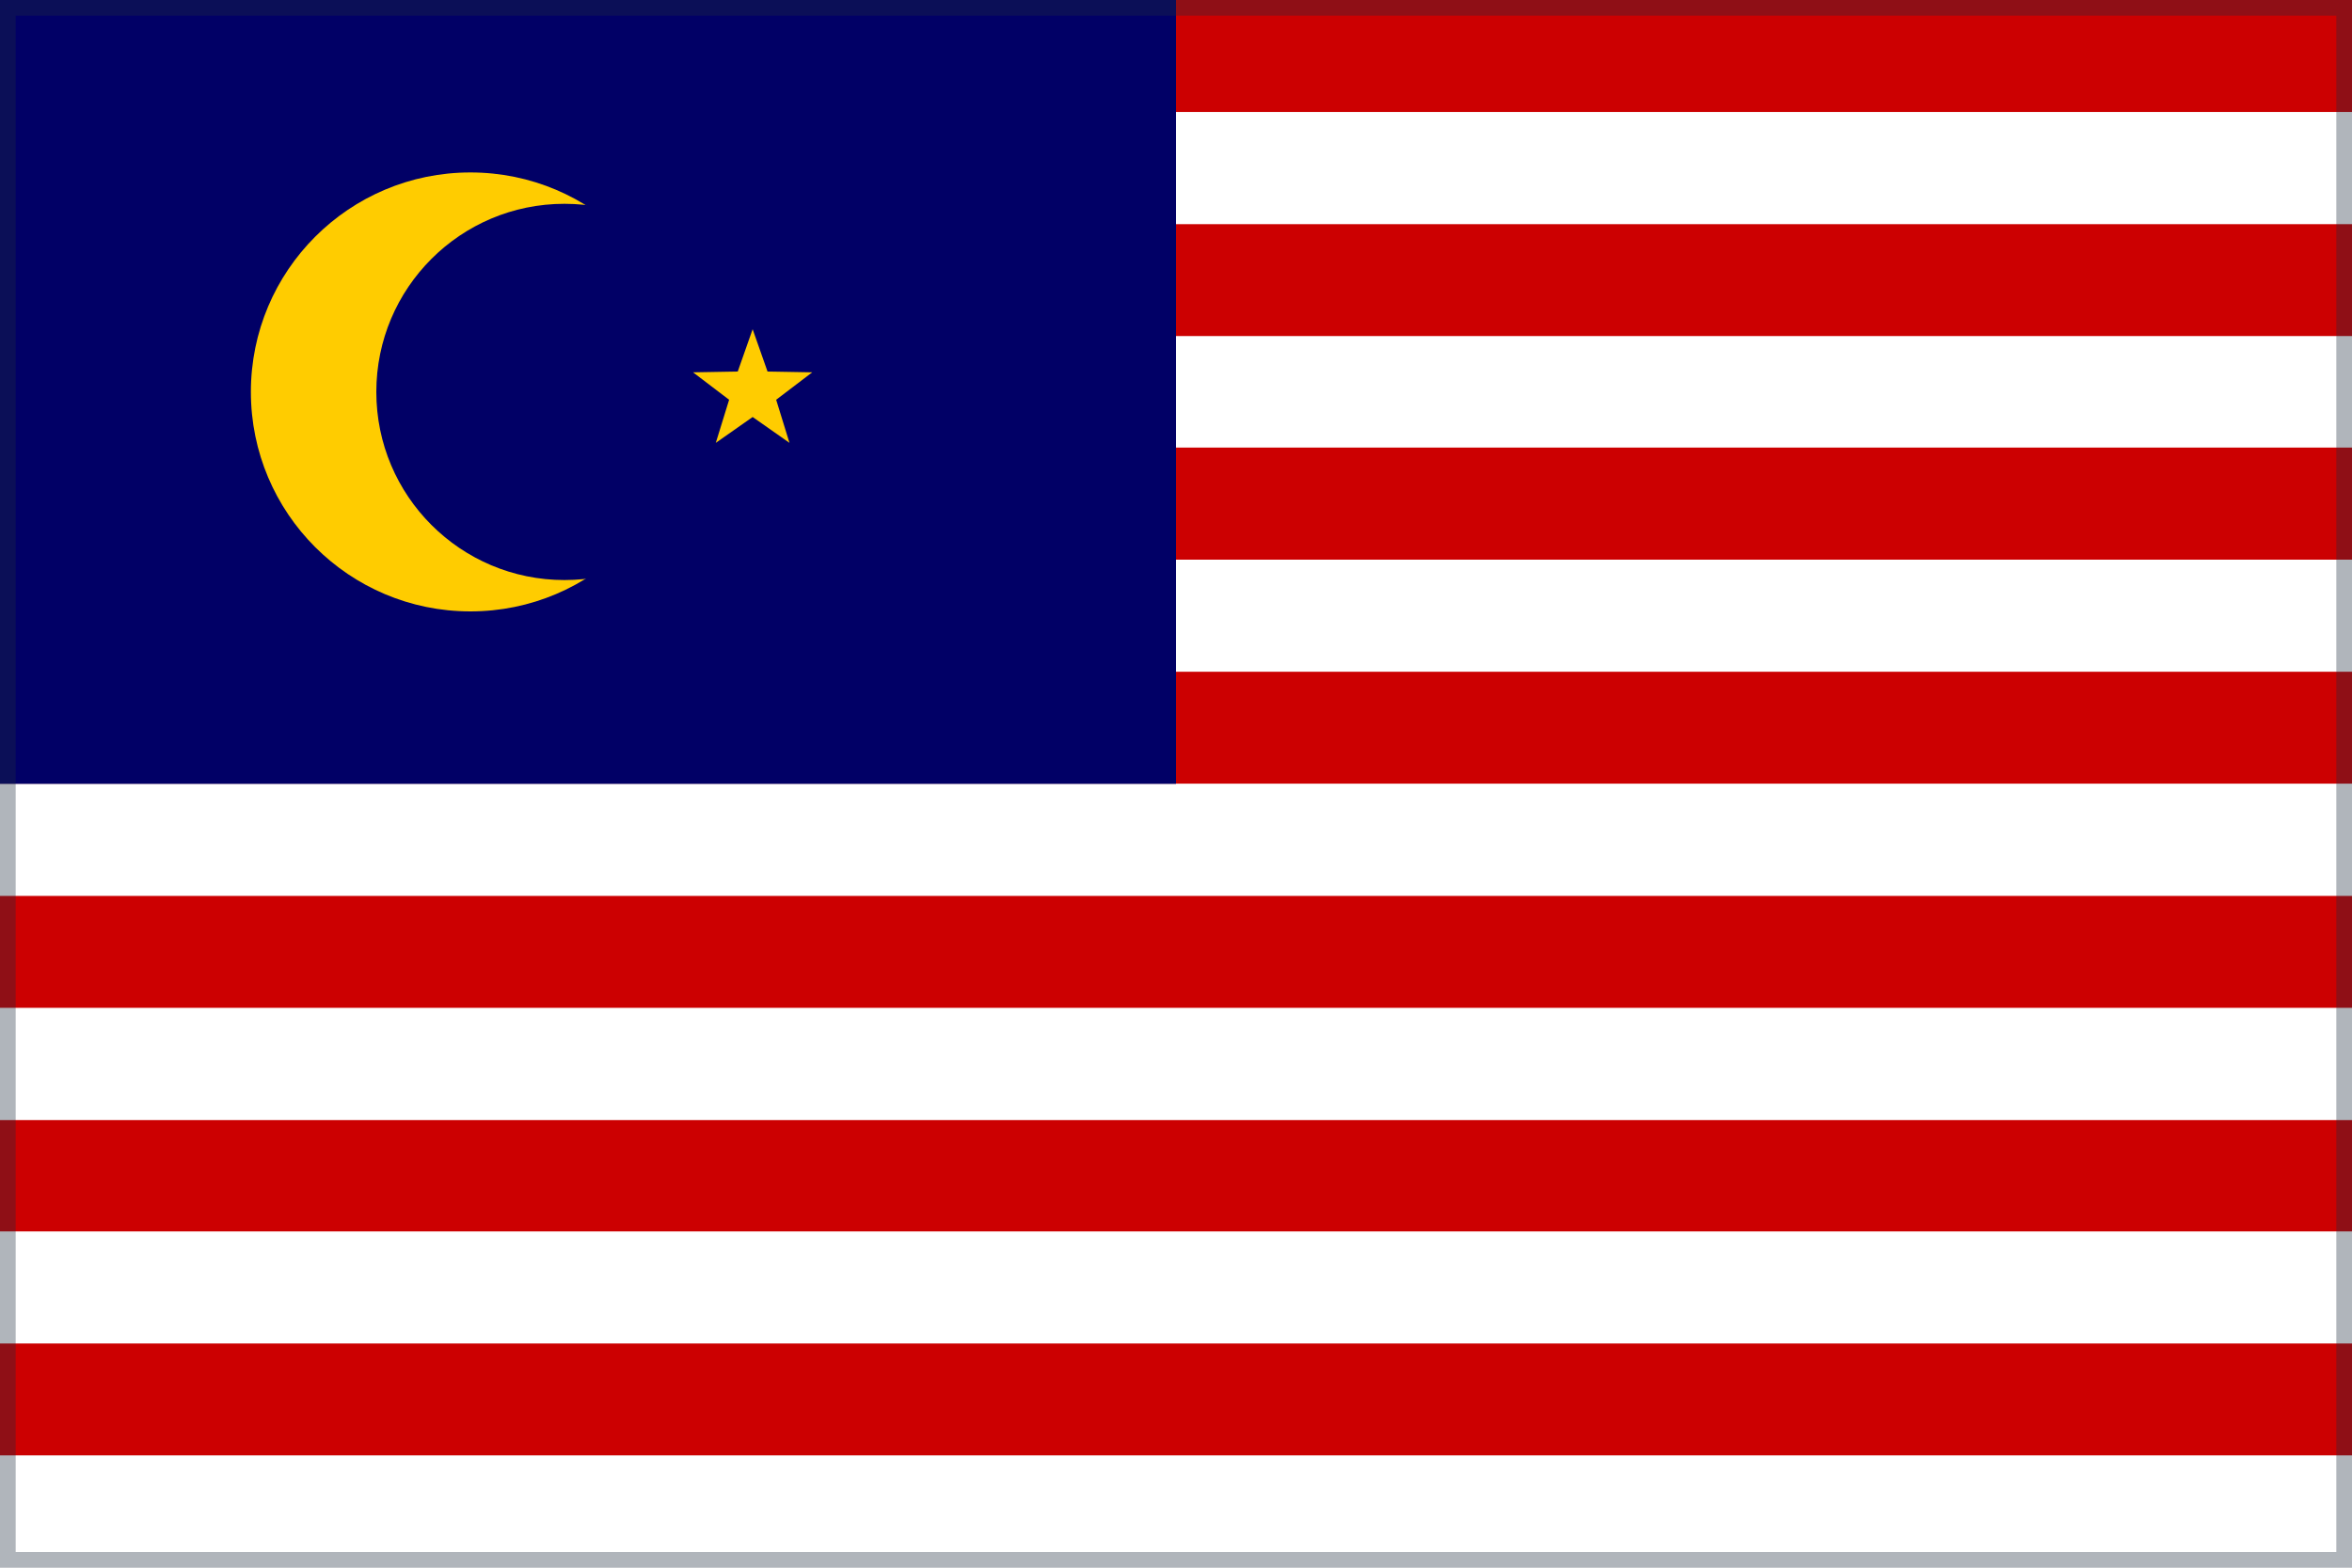
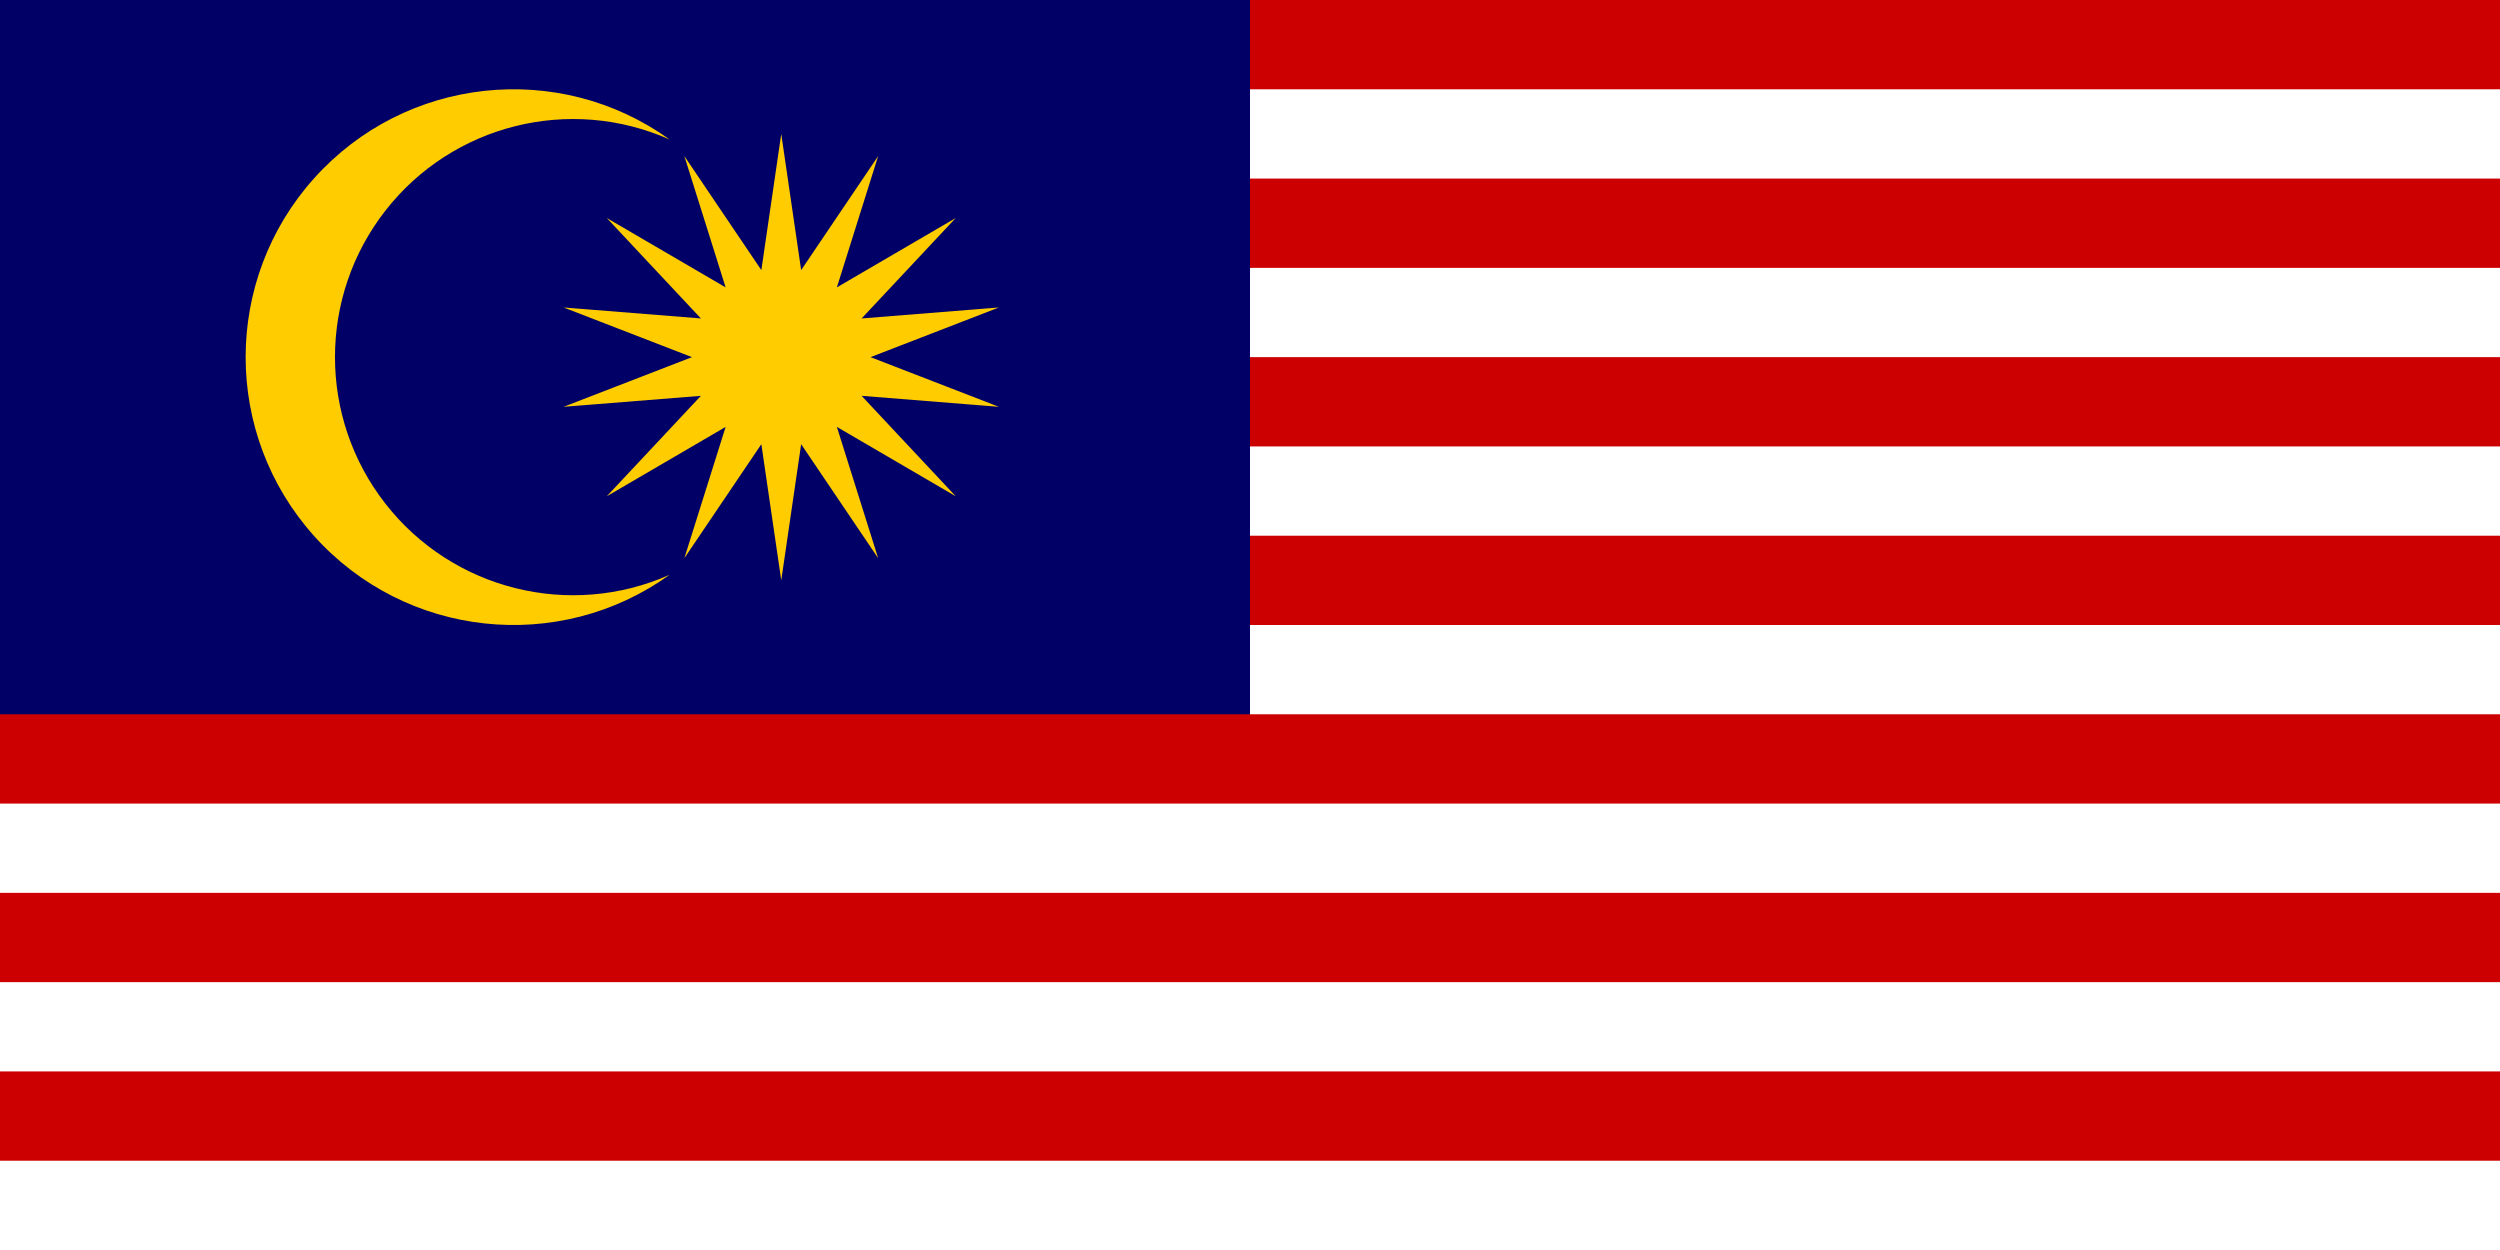
- <svg xmlns="http://www.w3.org/2000/svg" viewBox="0 0 300 200" width="300" height="200" preserveAspectRatio="xMidYMid meet">
-   <rect x="0" y="0.0" width="300" height="14.3" fill="#CC0001" />
-   <rect x="0" y="14.3" width="300" height="14.3" fill="#FFFFFF" />
-   <rect x="0" y="28.6" width="300" height="14.3" fill="#CC0001" />
-   <rect x="0" y="42.9" width="300" height="14.3" fill="#FFFFFF" />
-   <rect x="0" y="57.1" width="300" height="14.3" fill="#CC0001" />
-   <rect x="0" y="71.4" width="300" height="14.3" fill="#FFFFFF" />
-   <rect x="0" y="85.7" width="300" height="14.3" fill="#CC0001" />
-   <rect x="0" y="100.0" width="300" height="14.3" fill="#FFFFFF" />
-   <rect x="0" y="114.3" width="300" height="14.3" fill="#CC0001" />
-   <rect x="0" y="128.6" width="300" height="14.3" fill="#FFFFFF" />
-   <rect x="0" y="142.9" width="300" height="14.3" fill="#CC0001" />
-   <rect x="0" y="157.1" width="300" height="14.3" fill="#FFFFFF" />
-   <rect x="0" y="171.4" width="300" height="14.3" fill="#CC0001" />
-   <rect x="0" y="185.7" width="300" height="14.3" fill="#FFFFFF" />
-   <rect x="0" y="0" width="150.0" height="100.0" fill="#010066" />
-   <circle cx="60.0" cy="50.0" r="28" fill="#FFCC00" />
-   <circle cx="72.0" cy="50.0" r="24.0" fill="#010066" />
-   <polygon points="96.0,42.0 97.9,47.4 103.6,47.5 99.0,51.0 100.7,56.5 96.0,53.2 91.3,56.5 93.0,51.0 88.4,47.5 94.1,47.4" fill="#FFCC00" />
-   <rect x="1" y="1" width="298" height="198" fill="none" stroke="rgba(30,45,60,0.35)" stroke-width="2" />
+ <svg xmlns="http://www.w3.org/2000/svg" viewBox="0 0 13440 6720">
+   <g transform="scale(480)">
+     <path fill="#fff" d="m0 0h28v14H0z" />
+     <path stroke="#c00" d="m1 .5h27m0 2H1m0 2h27m0 2H1" />
+     <path fill="#006" d="m0 0h14v8.5H0z" />
+     <path stroke="#c00" d="m0 8.5h28m0 2H0m0 2h28" />
+   </g>
+   <path fill="#fc0" d="m4200 720 107 732 414-613-222 706 639-373-506 540 738-59-690 267 690 267-738-59 506 540-639-373 222 706-414-613-107 732-107-732-414 613 222-706-639 373 506-540-738 59 690-267-690-267 738 59-506-540 639 373-222-706 414 613zm-600 30a1280 1280 0 1 0 0 2340 1440 1440 0 1 1 0-2340z" />
</svg>
